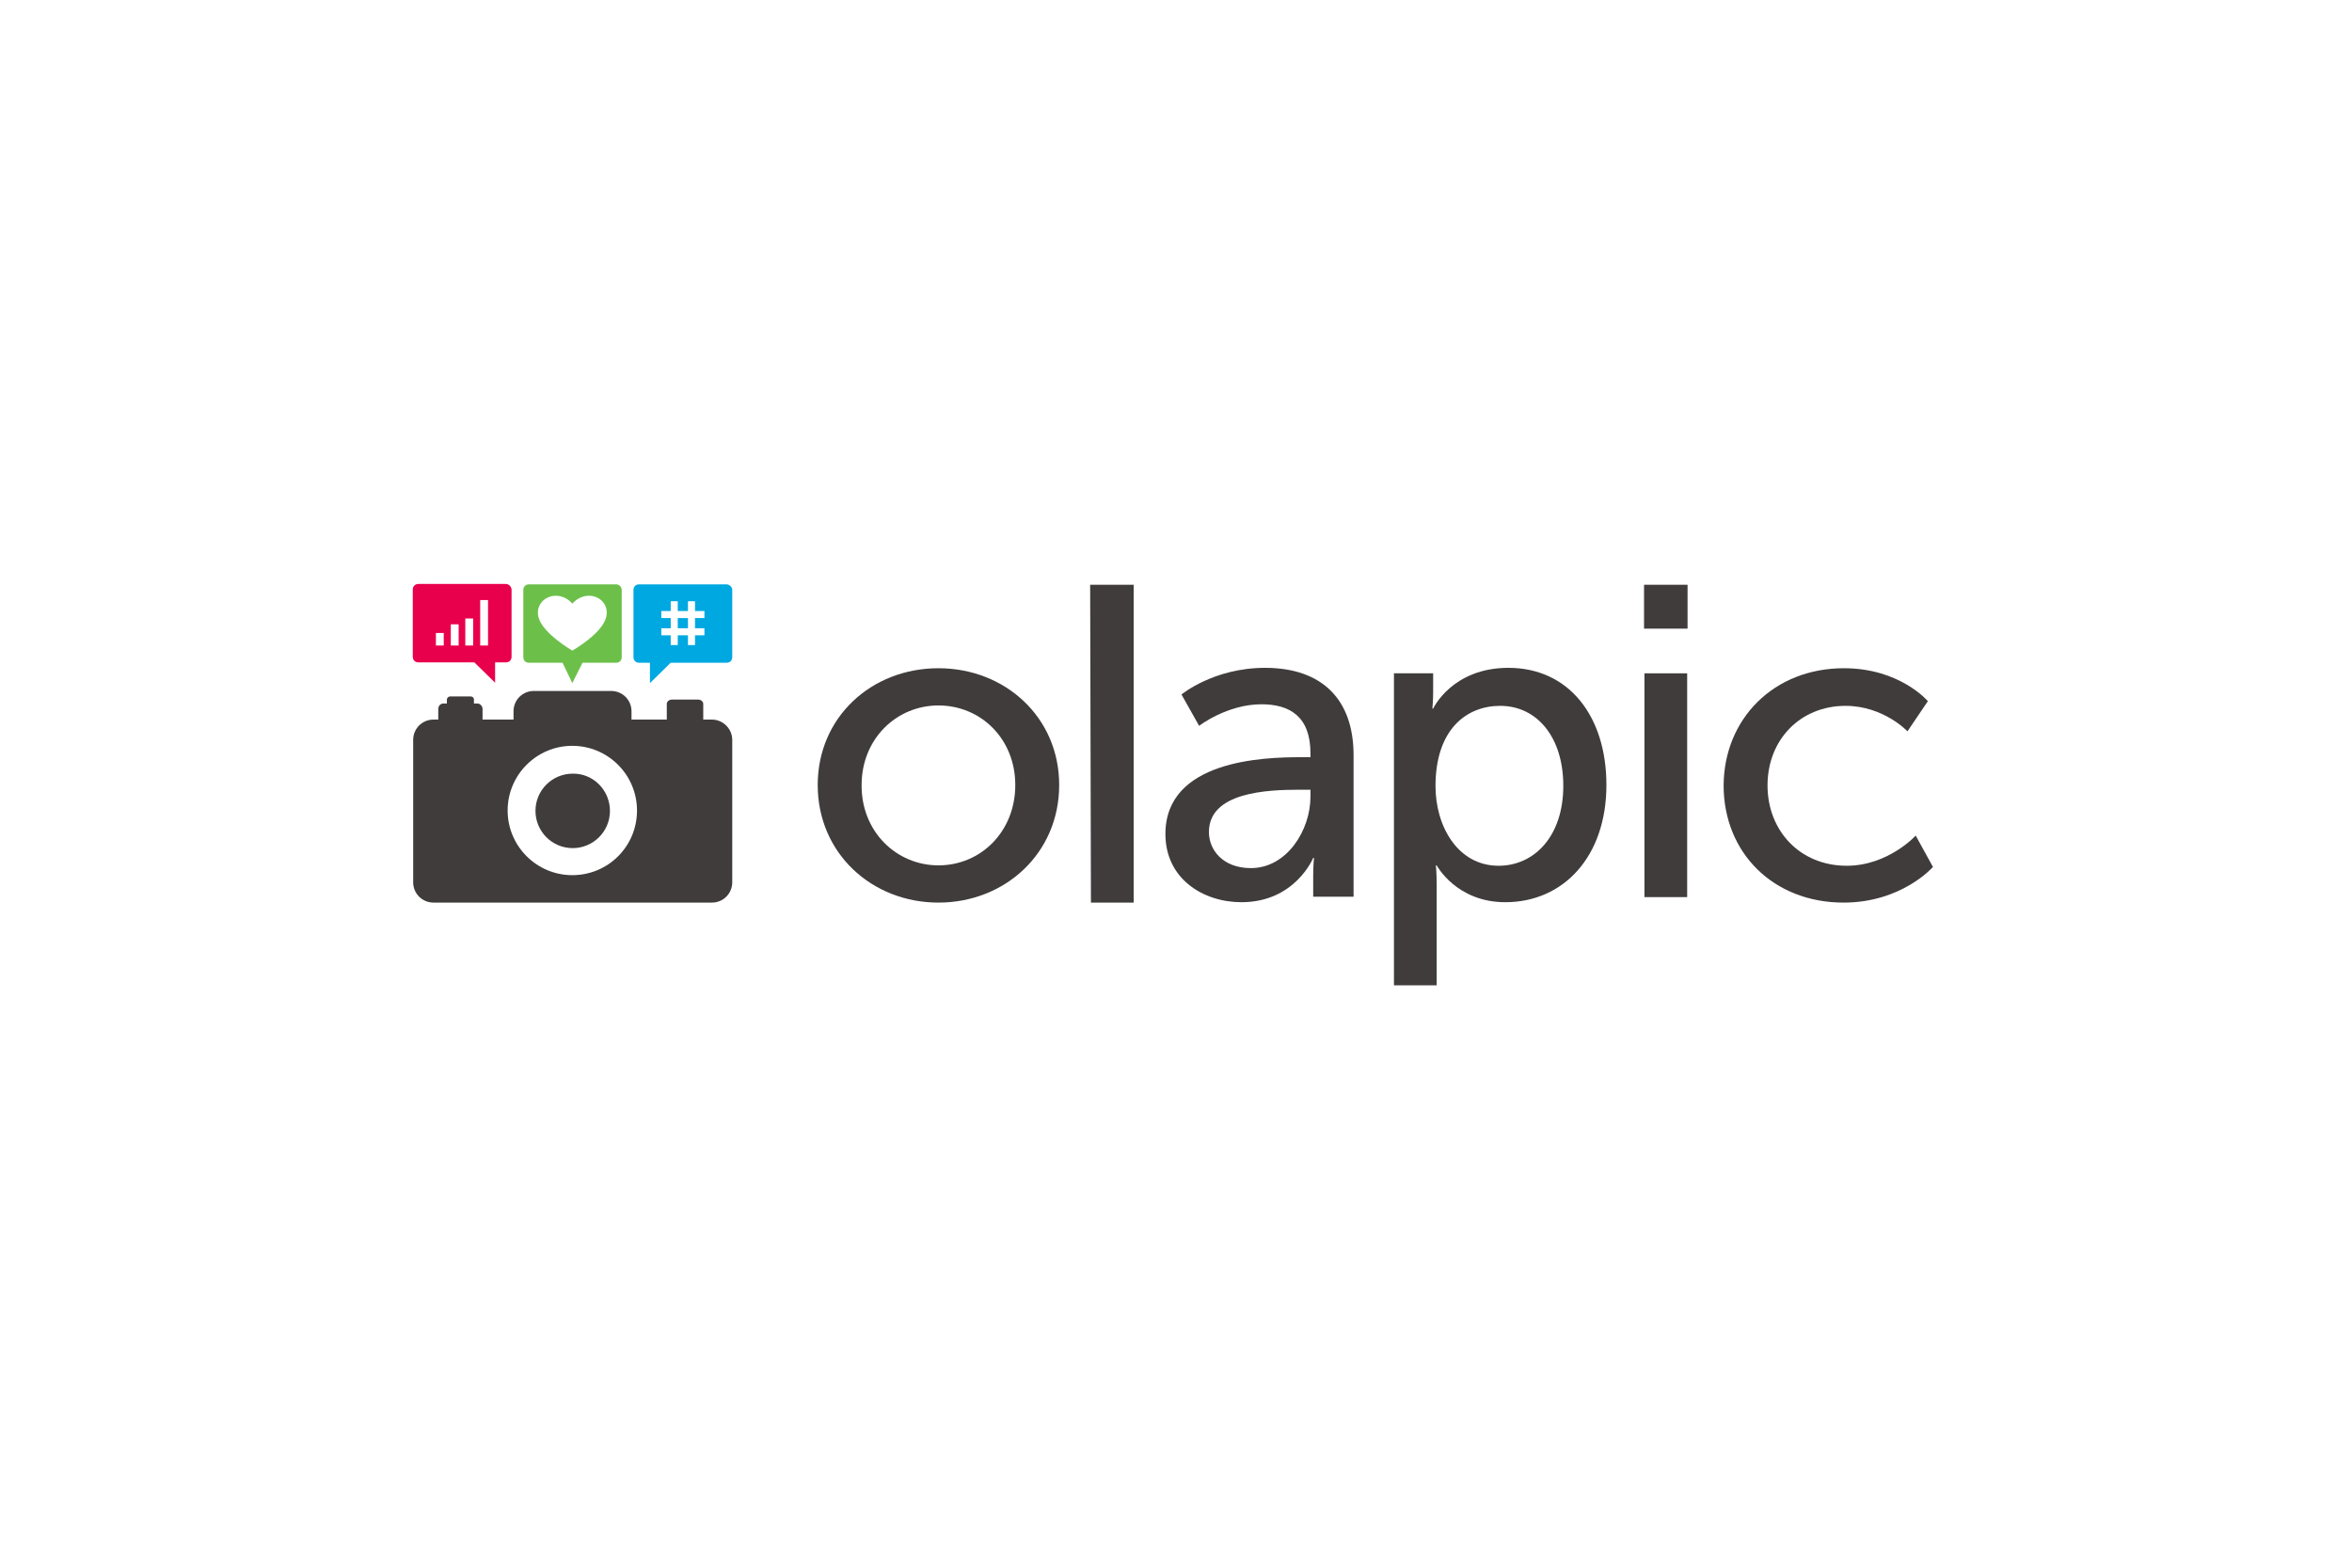
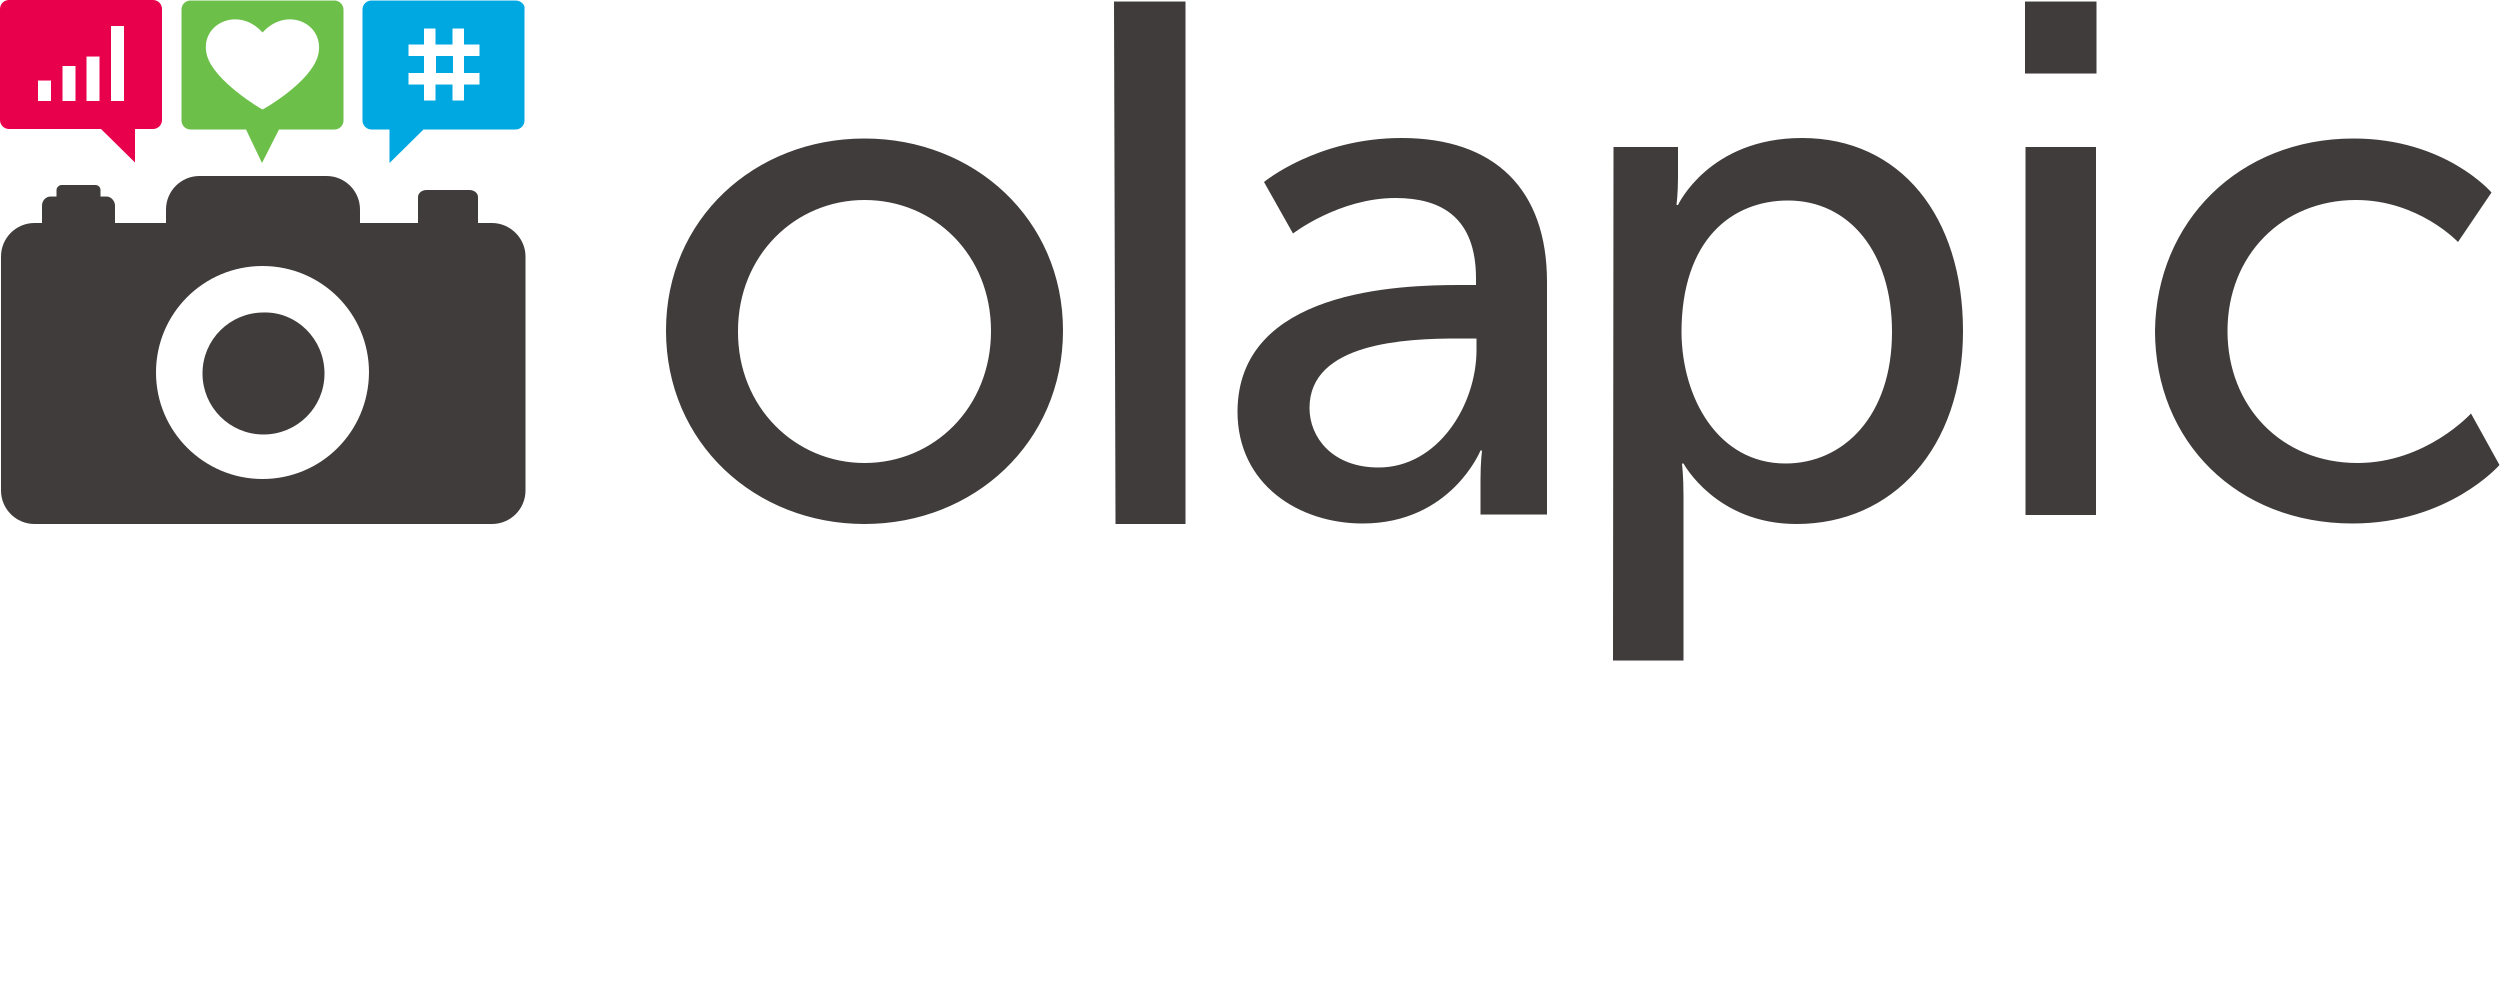
- <svg xmlns="http://www.w3.org/2000/svg" version="1.1" id="Layer_1" x="0px" y="0px" viewBox="0 0 600 400" style="enable-background:new 0 0 600 400;" xml:space="preserve">
-   <style type="text/css">
- 	.st0{fill:#413C3C;}
- 	.st1{fill:#E9004C;}
- 	.st2{fill:#00A8E1;}
- 	.st3{fill:#6CC04A;}
- </style>
+ <svg xmlns="http://www.w3.org/2000/svg" id="Layer_1" viewBox="-609 441 500 200">
+   <style>.st0{fill:#413c3c}.st1{fill:#e9004c}.st2{fill:#00a8e1}.st3{fill:#6cc04a}</style>
+   <path class="st0" d="M-436.1 468.7c21.9 0 39.7 16.1 39.7 38.4 0 22.4-17.8 38.7-39.7 38.7s-39.7-16.2-39.7-38.7c0-22.3 17.7-38.4 39.7-38.4zm0 64.9c13.9 0 25.3-11.1 25.3-26.4 0-15.2-11.3-26.2-25.3-26.2-13.8 0-25.3 11-25.3 26.2-.1 15.3 11.5 26.4 25.3 26.4zM-317 498h3.2v-1.3c0-12.1-6.8-16.1-16.1-16.1-11.3 0-20.5 7.1-20.5 7.1l-5.8-10.3s10.6-8.8 27.5-8.8c18.6 0 29.1 10.2 29.1 28.8v46.5h-13.3v-7c0-3.4.3-5.8.3-5.8h-.3s-5.9 14.6-23.6 14.6c-12.6 0-25-7.7-25-22.4.1-24.3 32.2-25.3 44.5-25.3zm-16.3 36.5c11.9 0 19.6-12.5 19.6-23.5v-2.3h-3.6c-10.6 0-29.8.8-29.8 13.9 0 5.9 4.6 11.9 13.8 11.9zM-286.3 470.4h12.9v6.2c0 3-.3 5.4-.3 5.4h.3s6.2-13.4 24.8-13.4c19.7 0 32.2 15.7 32.2 38.6 0 23.5-14.1 38.6-33.3 38.6-16.1 0-22.6-12.1-22.6-12.1h-.3s.3 2.6.3 6.4v33h-14.1l.1-102.7zm34.4 63.3c11.6 0 21.3-9.5 21.3-26.3 0-16-8.6-26.3-20.8-26.3-11.1 0-21.3 7.7-21.3 26.4.1 13.1 7.3 26.2 20.8 26.2zM-204 441.3h14.3v14.4H-204v-14.4zm.1 29.1h14.1V544h-14.1v-73.6zM-386.2 441.3l.3 104.5h14V441.3zM-138.3 468.7c18.4 0 27.6 10.8 27.6 10.8l-6.7 9.9s-7.9-8.4-20.4-8.4c-14.8 0-25.7 11.1-25.7 26.2 0 15 10.7 26.4 26 26.4 13.7 0 22.7-9.9 22.7-9.9l5.7 10.3s-10.2 11.7-29.4 11.7c-23.1 0-39.5-16.4-39.5-38.6.3-21.7 16.7-38.4 39.7-38.4z" />
  <g>
-     <g>
-       <path class="st0" d="M239.4,170.5c17,0,30.8,12.5,30.8,29.8c0,17.4-13.8,30-30.8,30c-17,0-30.8-12.6-30.8-30    C208.6,183,222.3,170.5,239.4,170.5z M239.4,220.8c10.8,0,19.6-8.6,19.6-20.5c0-11.8-8.8-20.3-19.6-20.3    c-10.7,0-19.6,8.5-19.6,20.3C219.7,212.2,228.7,220.8,239.4,220.8z" />
-       <path class="st0" d="M331.8,193.2h2.5v-1c0-9.4-5.3-12.5-12.5-12.5c-8.8,0-15.9,5.5-15.9,5.5l-4.5-8c0,0,8.2-6.8,21.3-6.8    c14.4,0,22.6,7.9,22.6,22.3v36.1H335v-5.4c0-2.6,0.2-4.5,0.2-4.5H335c0,0-4.6,11.3-18.3,11.3c-9.8,0-19.4-6-19.4-17.4    C297.3,194,322.2,193.2,331.8,193.2z M319.1,221.5c9.2,0,15.2-9.7,15.2-18.2v-1.8h-2.8c-8.2,0-23.1,0.6-23.1,10.8    C308.4,216.9,312,221.5,319.1,221.5z" />
-       <path class="st0" d="M355.6,171.8h10v4.8c0,2.3-0.2,4.2-0.2,4.2h0.2c0,0,4.8-10.4,19.2-10.4c15.3,0,25,12.2,25,29.9    c0,18.2-10.9,29.9-25.8,29.9c-12.5,0-17.5-9.4-17.5-9.4h-0.2c0,0,0.2,2,0.2,5v25.6h-10.9V171.8z M382.3,220.9    c9,0,16.5-7.4,16.5-20.4c0-12.4-6.7-20.4-16.1-20.4c-8.6,0-16.5,6-16.5,20.5C366.2,210.7,371.8,220.9,382.3,220.9z" />
-       <path class="st0" d="M419.4,149.2h11.1v11.2h-11.1V149.2z M419.5,171.8h10.9v57.1h-10.9V171.8z" />
-       <polygon class="st0" points="278.1,149.2 278.3,230.3 289.2,230.3 289.2,149.2   " />
-       <path class="st0" d="M470.4,170.5c14.3,0,21.4,8.4,21.4,8.4l-5.2,7.7c0,0-6.1-6.5-15.8-6.5c-11.5,0-19.9,8.6-19.9,20.3    c0,11.6,8.3,20.5,20.2,20.5c10.6,0,17.6-7.7,17.6-7.7l4.4,8c0,0-7.9,9.1-22.8,9.1c-17.9,0-30.6-12.7-30.6-29.9    C439.8,183.4,452.5,170.5,470.4,170.5z" />
-     </g>
-     <g>
-       <path class="st0" d="M181.6,183.6h-2.2v-4c0-0.6-0.6-1.1-1.3-1.1h-6.7c-0.7,0-1.3,0.5-1.3,1.1v4h-9v-2.1c0-2.9-2.3-5.2-5.2-5.2    h-19.7c-2.9,0-5.2,2.3-5.2,5.2v2.1h-7.9v-2.7c0-0.7-0.6-1.4-1.3-1.4h-0.9v-1c0-0.5-0.4-0.8-0.8-0.8h-5.3c-0.4,0-0.8,0.4-0.8,0.8v1    h-0.9c-0.7,0-1.3,0.6-1.3,1.4v2.7h-1.2c-2.9,0-5.2,2.3-5.2,5.2v36.3c0,2.9,2.3,5.2,5.2,5.2h71c2.9,0,5.2-2.3,5.2-5.2v-36.3    C186.8,185.9,184.4,183.6,181.6,183.6z M146,223.3c-9.1,0-16.5-7.4-16.5-16.5c0-9.1,7.4-16.5,16.5-16.5c9.1,0,16.5,7.4,16.5,16.5    C162.5,216,155.1,223.3,146,223.3z" />
-       <path class="st0" d="M155.6,206.9c0,5.3-4.3,9.5-9.5,9.5c-5.3,0-9.5-4.3-9.5-9.5c0-5.3,4.3-9.5,9.5-9.5    C151.3,197.3,155.6,201.6,155.6,206.9z" />
-       <path class="st1" d="M129,149h-22.3c-0.8,0-1.4,0.6-1.4,1.4v17.2c0,0.8,0.6,1.4,1.4,1.4H121l5.3,5.2l0-5.2h2.8    c0.8,0,1.4-0.6,1.4-1.4v-17.2C130.4,149.6,129.8,149,129,149z M113.2,164.7h-2v-3.2h2V164.7z M117,164.7h-2v-5.4h2V164.7z     M120.7,164.7h-2v-6.9h2V164.7z M124.5,164.7h-2v-11.6h2V164.7z" />
-       <g>
-         <rect x="172.9" y="157.7" class="st2" width="2.6" height="2.6" />
-         <path class="st2" d="M185.3,149.1h-22.3c-0.8,0-1.4,0.6-1.4,1.4v17.2c0,0.8,0.6,1.4,1.4,1.4h2.8l0,5.2l5.3-5.2h14.3     c0.8,0,1.4-0.6,1.4-1.4v-17.2C186.8,149.8,186.1,149.1,185.3,149.1z M179.7,157.7h-2.4v2.6h2.4v1.8h-2.4v2.5h-1.8v-2.5h-2.6v2.5     h-1.8v-2.5h-2.4v-1.8h2.4v-2.6h-2.4v-1.8h2.4v-2.5h1.8v2.5h2.6v-2.5h1.8v2.5h2.4V157.7z" />
-       </g>
-       <path class="st3" d="M157.2,149.1h-22.3c-0.8,0-1.4,0.6-1.4,1.4v17.2c0,0.8,0.6,1.4,1.4,1.4h8.6l2.5,5.2l2.6-5.2h8.6    c0.8,0,1.4-0.6,1.4-1.4v-17.2C158.6,149.8,158,149.1,157.2,149.1z M154.6,157.6c-1.1,4.1-8.4,8.3-8.6,8.4v0l0,0l0,0v0    c-0.2-0.1-7.5-4.4-8.6-8.4c-1.3-4.8,4.8-7.8,8.6-3.6C149.9,149.8,155.9,152.8,154.6,157.6z" />
-     </g>
+     <path class="st0" d="M-510.6 485.6h-2.8v-5.2c0-.8-.8-1.4-1.7-1.4h-8.6c-.9 0-1.7.6-1.7 1.4v5.2H-537v-2.7c0-3.7-3-6.7-6.7-6.7h-25.4c-3.7 0-6.7 3-6.7 6.7v2.7H-586v-3.5c0-.9-.8-1.8-1.7-1.8h-1.2V479c0-.6-.5-1-1-1h-6.8c-.5 0-1 .5-1 1v1.3h-1.2c-.9 0-1.7.8-1.7 1.8v3.5h-1.5c-3.7 0-6.7 3-6.7 6.7v46.8c0 3.7 3 6.7 6.7 6.7h91.5c3.7 0 6.7-3 6.7-6.7v-46.8c0-3.7-3.1-6.7-6.7-6.7zm-45.9 51.2c-11.7 0-21.3-9.5-21.3-21.3s9.5-21.3 21.3-21.3 21.3 9.5 21.3 21.3c-.1 11.9-9.6 21.3-21.3 21.3z" />
+     <path class="st0" d="M-544.1 515.7c0 6.8-5.5 12.2-12.2 12.2-6.8 0-12.2-5.5-12.2-12.2 0-6.8 5.5-12.2 12.2-12.2 6.6-.2 12.2 5.3 12.2 12.2z" />
+     <path class="st1" d="M-578.4 441h-28.8c-1 0-1.8.8-1.8 1.8V465c0 1 .8 1.8 1.8 1.8h18.4l6.8 6.7v-6.7h3.6c1 0 1.8-.8 1.8-1.8v-22.2c0-1-.8-1.8-1.8-1.8zm-20.4 20.2h-2.6v-4.1h2.6v4.1zm4.9 0h-2.6v-7h2.6v7zm4.8 0h-2.6v-8.9h2.6v8.9zm4.9 0h-2.6v-15h2.6v15z" />
+     <path class="st2" d="M-521.8 452.2h3.4v3.4h-3.4z" />
+     <path class="st2" d="M-505.9 441.1h-28.8c-1 0-1.8.8-1.8 1.8v22.2c0 1 .8 1.8 1.8 1.8h3.6v6.7l6.8-6.7h18.4c1 0 1.8-.8 1.8-1.8v-22.2c.2-.9-.7-1.8-1.8-1.8zm-7.2 11.1h-3.1v3.4h3.1v2.3h-3.1v3.2h-2.3v-3.2h-3.4v3.2h-2.3v-3.2h-3.1v-2.3h3.1v-3.4h-3.1v-2.3h3.1v-3.2h2.3v3.2h3.4v-3.2h2.3v3.2h3.1v2.3z" />
+     <path class="st3" d="M-542.1 441.1h-28.8c-1 0-1.8.8-1.8 1.8v22.2c0 1 .8 1.8 1.8 1.8h11.1l3.2 6.7 3.4-6.7h11.1c1 0 1.8-.8 1.8-1.8v-22.2c0-.9-.8-1.8-1.8-1.8zm-3.3 11c-1.4 5.3-10.8 10.7-11.1 10.8-.3-.1-9.7-5.7-11.1-10.8-1.7-6.2 6.2-10.1 11.1-4.6 5-5.5 12.7-1.6 11.1 4.6z" />
  </g>
</svg>
